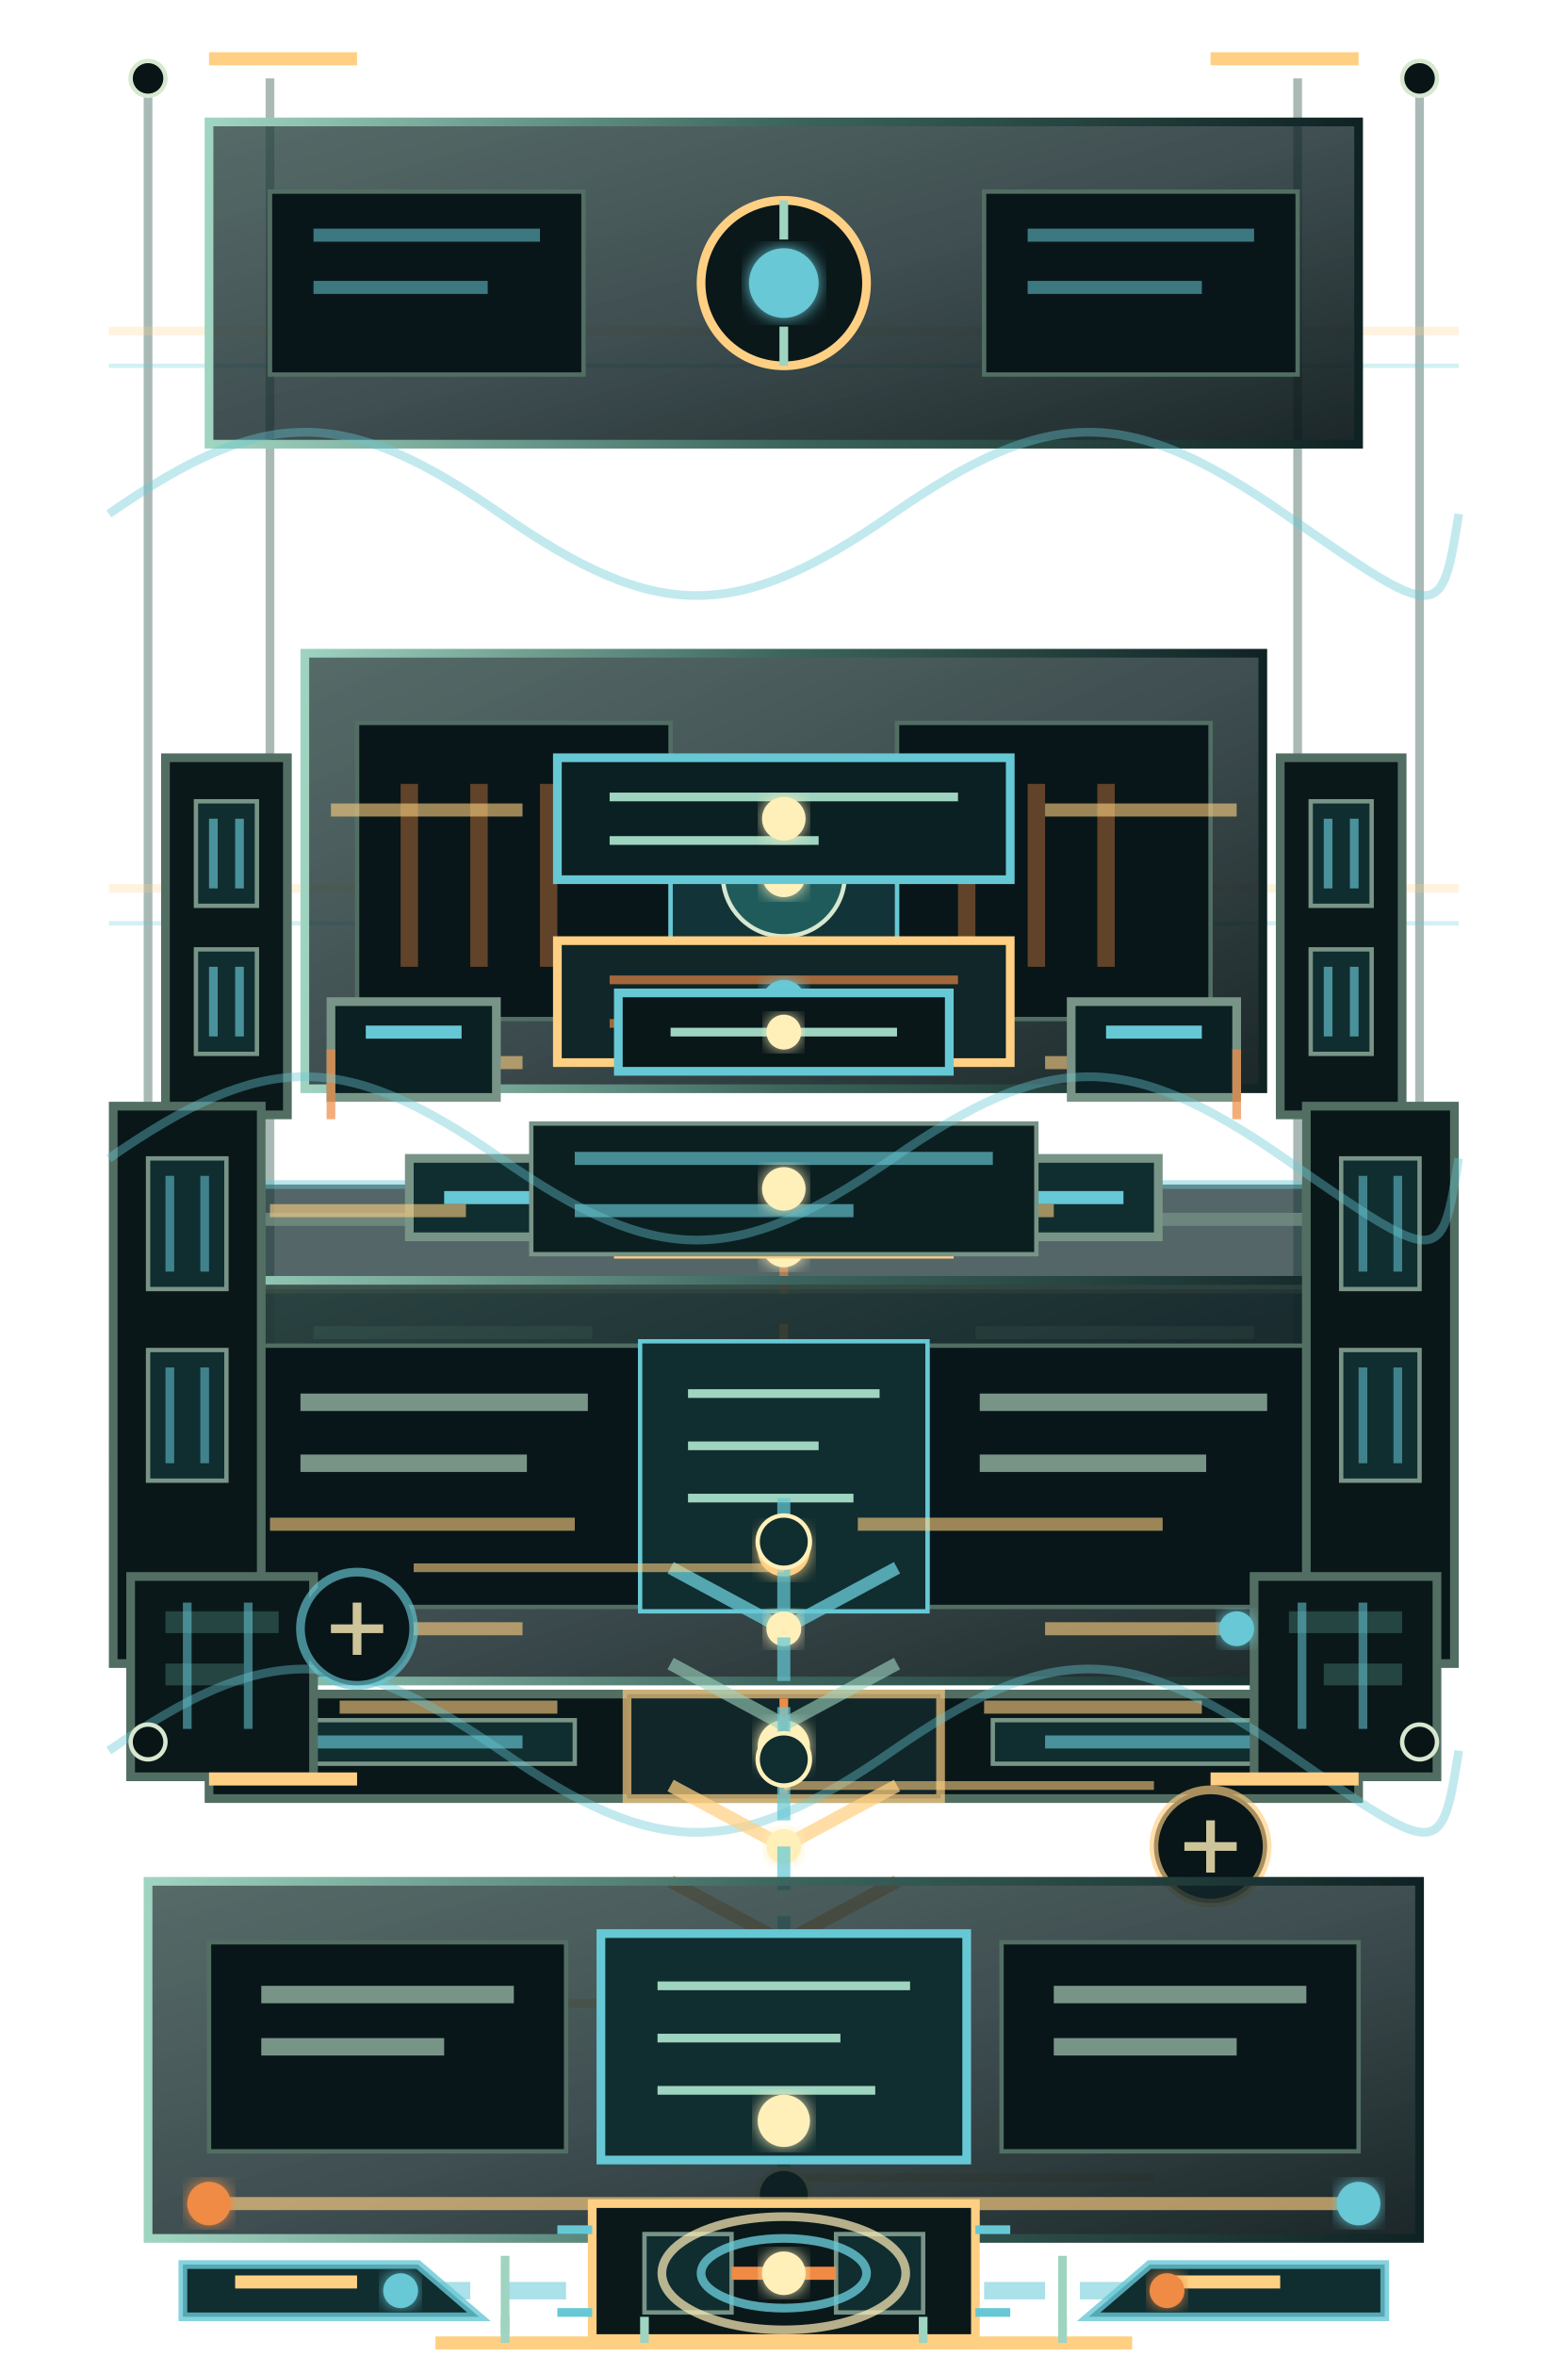
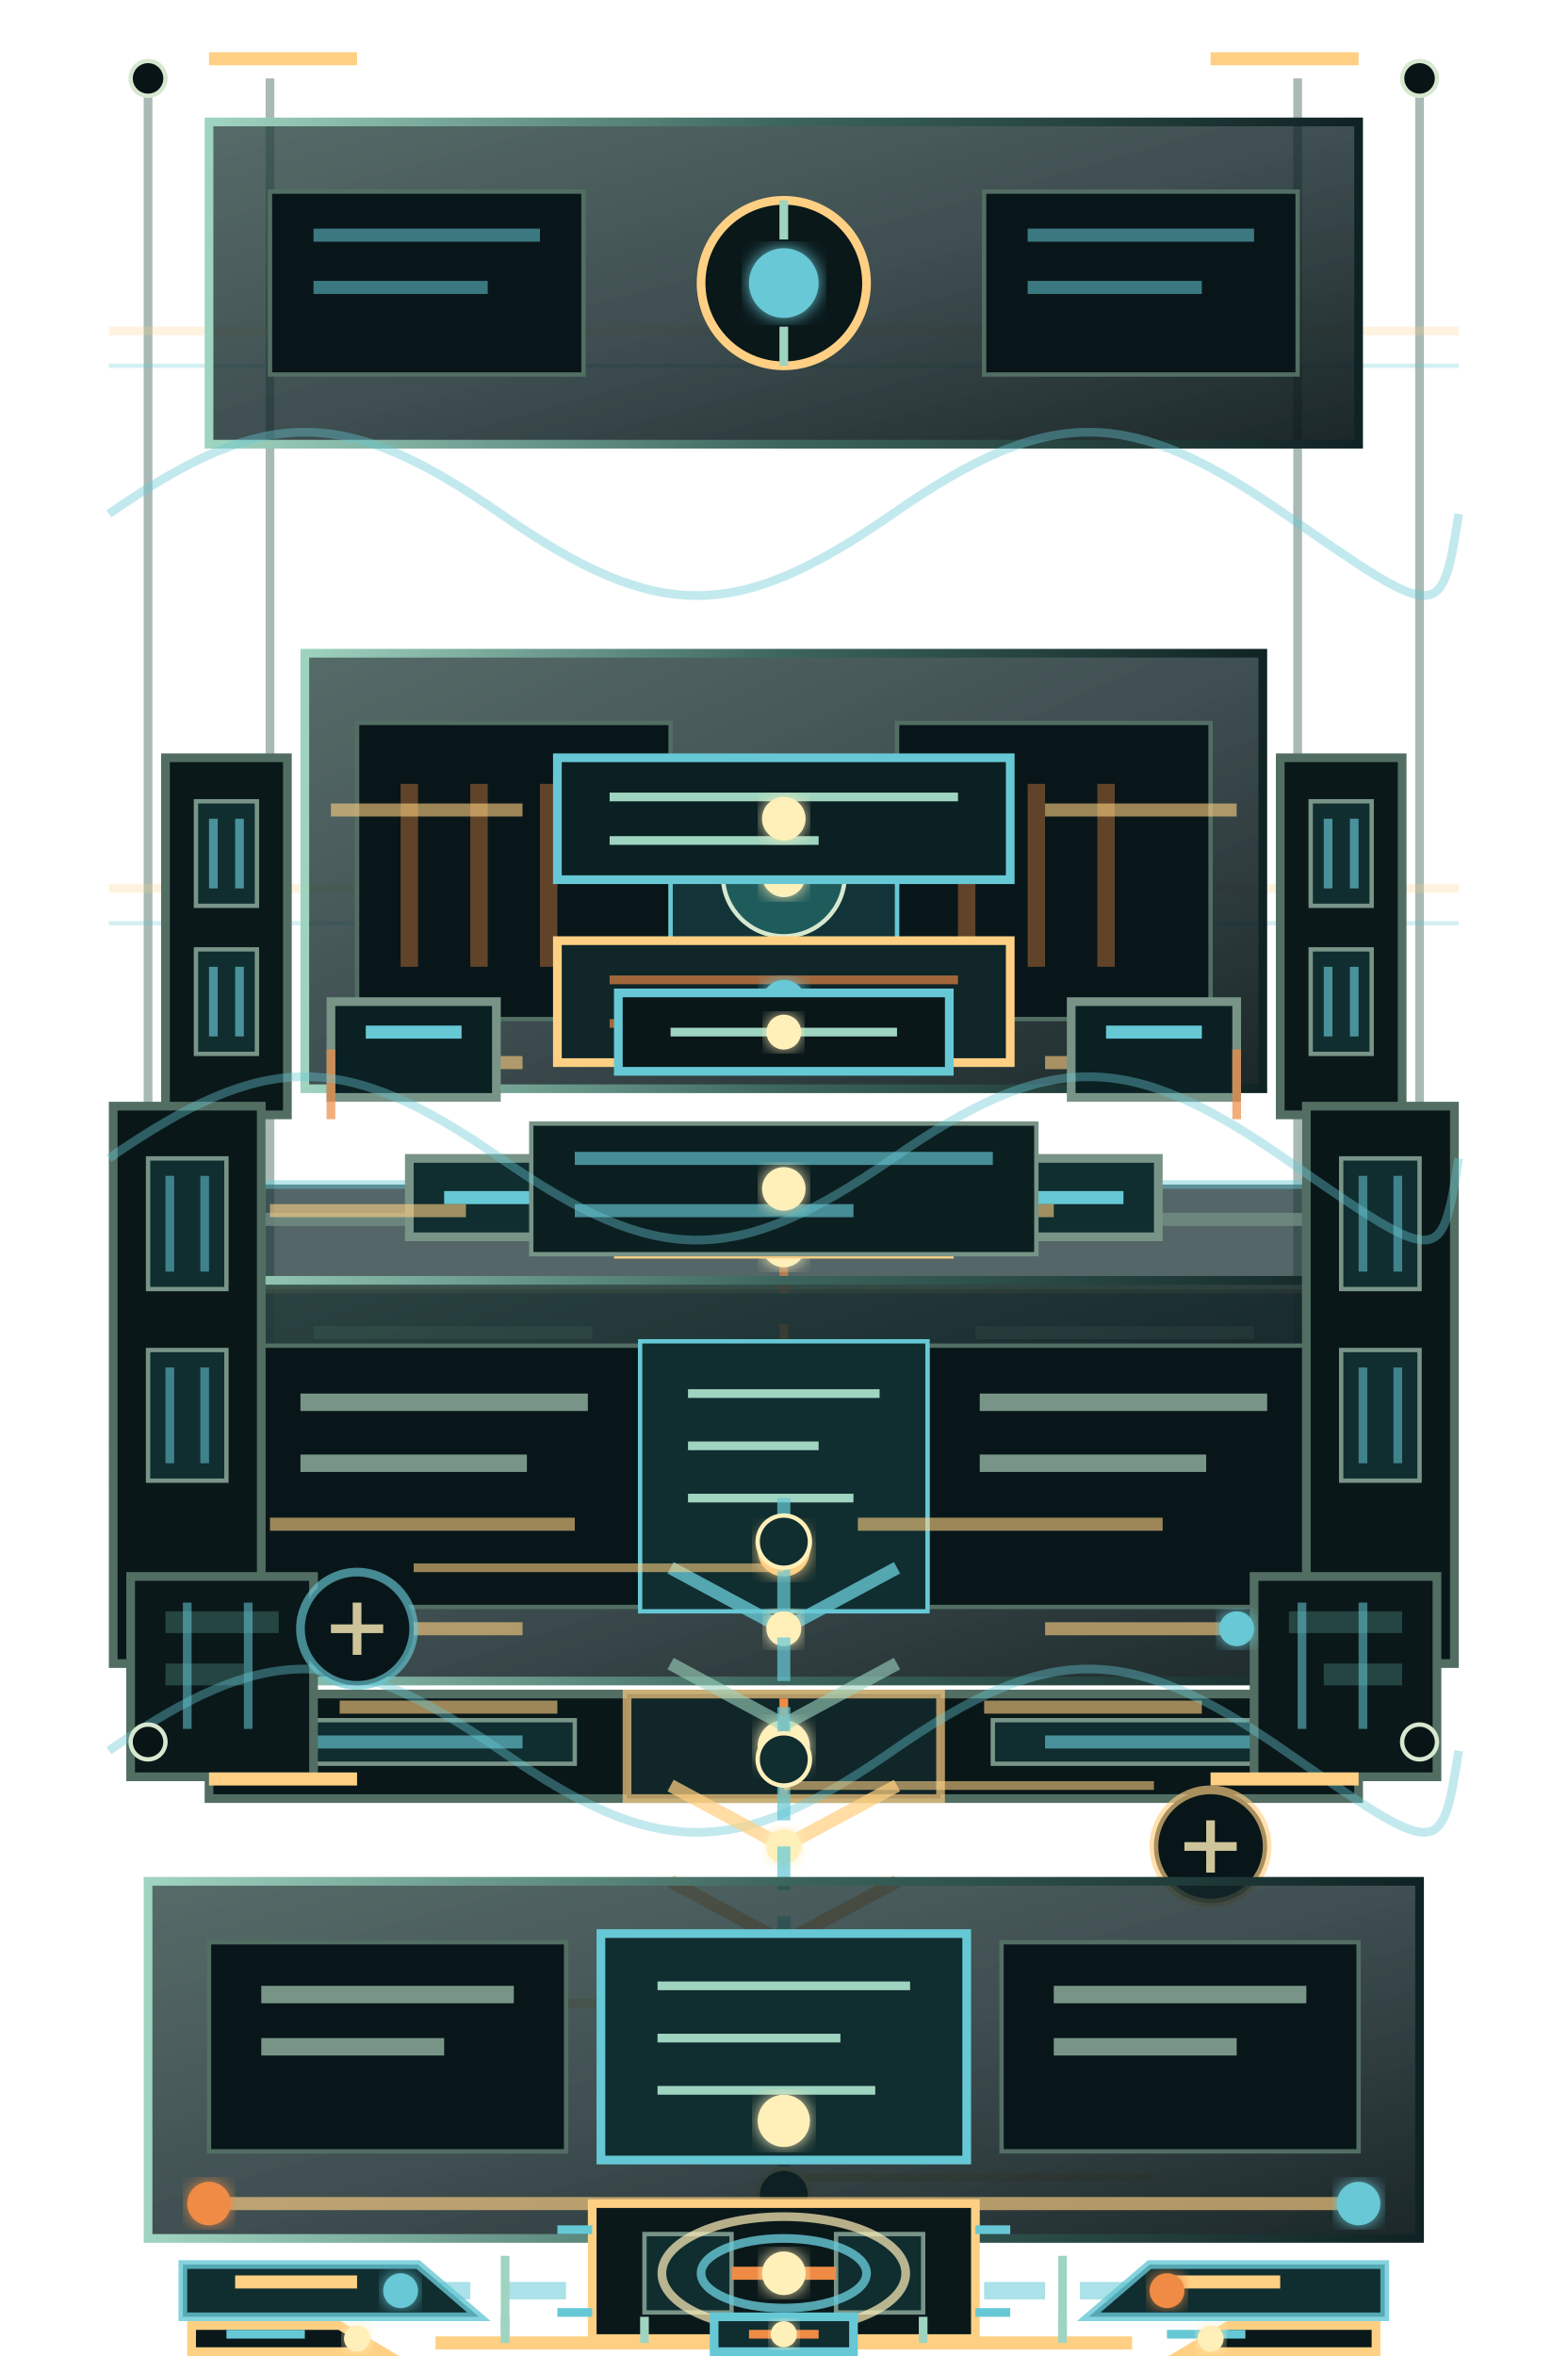
<svg xmlns="http://www.w3.org/2000/svg" viewBox="0 0 360 541" fill="none" role="img" aria-label="Route depth service field">
  <defs>
    <linearGradient id="bay" x1="0" y1="0" x2="1" y2="1">
      <stop stop-color="#26423e" stop-opacity=".78" />
      <stop offset=".5" stop-color="#102326" stop-opacity=".8" />
      <stop offset="1" stop-color="#071416" stop-opacity=".92" />
    </linearGradient>
    <linearGradient id="rail">
      <stop stop-color="#9fd4c0" />
      <stop offset=".5" stop-color="#3c655d" />
      <stop offset="1" stop-color="#102324" />
    </linearGradient>
    <filter id="glow">
      <feGaussianBlur stdDeviation="2" result="b" />
      <feMerge>
        <feMergeNode in="b" />
        <feMergeNode in="SourceGraphic" />
      </feMerge>
    </filter>
  </defs>
  <path d="M34 18v382M326 18v382M62 18v382M298 18v382" stroke="#42675e" stroke-opacity=".45" stroke-width="2" />
  <path d="M25 76h310M25 204h310M25 332h310" stroke="#ffd083" stroke-opacity=".25" stroke-width="2" />
  <path d="M25 84h310M25 212h310M25 340h310" stroke="#67c8d5" stroke-opacity=".28" />
  <path d="M48 28h264v74H48z" fill="url(#bay)" stroke="url(#rail)" stroke-width="2" />
  <path d="M62 44h72v42H62zM226 44h72v42h-72z" fill="#091619" stroke="#526e63" />
  <path d="M72 54h52M72 66h40M236 54h52M236 66h40" stroke="#67c8d5" stroke-opacity=".55" stroke-width="3" />
  <circle cx="180" cy="65" r="19" fill="#0a181a" stroke="#ffd083" stroke-width="2" />
  <circle cx="180" cy="65" r="8" fill="#67c8d5" filter="url(#glow)" />
  <path d="M180 46v9M180 75v9" stroke="#9fd4c0" stroke-width="2" />
  <path d="M70 150h220v100H70z" fill="url(#bay)" stroke="url(#rail)" stroke-width="2" />
  <path d="M82 166h72v68H82zM206 166h72v68h-72z" fill="#081619" stroke="#526e63" />
  <path d="M94 180v42M110 180v42M126 180v42M222 180v42M238 180v42M254 180v42" stroke="#ef8b45" stroke-opacity=".38" stroke-width="4" />
  <path d="M154 177h52v48h-52z" fill="#123337" stroke="#67c8d5" />
  <circle cx="180" cy="201" r="14" fill="#205b5c" stroke="#d7e8d0" />
  <circle cx="180" cy="201" r="5" fill="#fff0ba" filter="url(#glow)" />
  <path d="M28 272h304l-28 24H56z" fill="#122c2f" fill-opacity=".72" stroke="#67c8d5" stroke-opacity=".45" stroke-width="2" />
  <path d="M56 296h248l24 24H32z" fill="#0d2023" fill-opacity=".78" stroke="#ffd083" stroke-opacity=".35" stroke-width="2" />
  <path d="M32 320h296l-24 24H56z" fill="#183336" fill-opacity=".58" stroke="#9fd4c0" stroke-opacity=".32" stroke-width="2" />
  <path d="M48 280h88M224 280h88M72 306h64M224 306h64M48 334h88M224 334h88" stroke="#789487" stroke-opacity=".7" stroke-width="3" />
  <path d="M180 274v70" stroke="#ef8b45" stroke-opacity=".62" stroke-width="2" stroke-dasharray="8 7" />
  <circle cx="180" cy="286" r="5" fill="#fff0ba" filter="url(#glow)" />
  <circle cx="180" cy="324" r="5" fill="#67c8d5" filter="url(#glow)" />
  <path d="M42 294h276v92H42z" fill="url(#bay)" stroke="url(#rail)" stroke-width="2" />
  <path d="M57 309h90v60H57zM213 309h90v60h-90z" fill="#081619" stroke="#526e63" />
  <path d="M69 322h66M69 336h52M225 322h66M225 336h52" stroke="#789487" stroke-width="4" />
  <path d="M147 308h66v62h-66z" fill="#102d30" stroke="#67c8d5" />
  <path d="M158 320h44M158 332h30M158 344h38" stroke="#9fd4c0" stroke-width="2" />
  <circle cx="180" cy="356" r="6" fill="#ffd083" filter="url(#glow)" />
  <path d="M38 174h28v82H38zM294 174h28v82h-28z" fill="#0a181a" stroke="#526e63" stroke-width="2" />
  <path d="M45 184h14v24H45zM45 218h14v24H45zM301 184h14v24h-14zM301 218h14v24h-14z" fill="#102d30" stroke="#789487" />
  <path d="M49 188v16M55 188v16M305 188v16M311 188v16M49 222v16M55 222v16M305 222v16M311 222v16" stroke="#67c8d5" stroke-opacity=".65" stroke-width="2" />
  <path d="M76 186h44M76 244h44M240 186h44M240 244h44" stroke="#ffd083" stroke-opacity=".6" stroke-width="3" />
  <path d="M128 174h104v28H128z" fill="#0b2022" stroke="#67c8d5" stroke-width="2" />
  <path d="M140 183h80M140 193h48" stroke="#9fd4c0" stroke-width="2" />
  <circle cx="180" cy="188" r="5" fill="#fff0ba" filter="url(#glow)" />
  <path d="M128 216h104v28H128z" fill="#102629" stroke="#ffd083" stroke-width="2" />
  <path d="M140 225h80M140 235h56" stroke="#ef8b45" stroke-opacity=".65" stroke-width="2" />
  <circle cx="180" cy="230" r="5" fill="#67c8d5" filter="url(#glow)" />
  <g stroke="#789487" stroke-width="2">
    <path d="M76 230h38v22H76z" fill="#0b2022" />
    <path d="M246 230h38v22h-38z" fill="#0b2022" />
    <path d="M94 266h42v18H94z" fill="#102d30" />
    <path d="M224 266h42v18h-42z" fill="#102d30" />
    <path d="M142 228h76v18h-76z" fill="#091719" stroke="#67c8d5" />
    <path d="M142 270h76v18h-76z" fill="#102629" stroke="#ffd083" />
  </g>
  <path d="M84 237h22M254 237h22M102 275h26M232 275h26" stroke="#67c8d5" stroke-width="3" />
  <path d="M154 237h52M154 279h52" stroke="#9fd4c0" stroke-width="2" />
  <circle cx="180" cy="237" r="4" fill="#fff0ba" filter="url(#glow)" />
  <circle cx="180" cy="279" r="4" fill="#ef8b45" filter="url(#glow)" />
  <path d="M76 241v16M284 241v16M136 275v-10M224 275v-10" stroke="#ef8b45" stroke-opacity=".7" stroke-width="2" />
  <path d="M26 254h34v128H26zM300 254h34v128h-34z" fill="#091719" stroke="#526e63" stroke-width="2" />
  <path d="M34 266h18v30H34zM34 310h18v30H34zM308 266h18v30h-18zM308 310h18v30h-18z" fill="#102d30" stroke="#789487" />
  <path d="M39 270v22M47 270v22M313 270v22M321 270v22M39 314v22M47 314v22M313 314v22M321 314v22" stroke="#67c8d5" stroke-opacity=".55" stroke-width="2" />
  <path d="M62 278h45M62 350h70M197 278h45M197 350h70" stroke="#ffd083" stroke-opacity=".6" stroke-width="3" />
  <path d="M122 258h116v30H122z" fill="#0b1f21" stroke="#789487" />
  <path d="M132 266h96M132 278h64" stroke="#67c8d5" stroke-opacity=".65" stroke-width="3" />
  <circle cx="180" cy="273" r="5" fill="#fff0ba" filter="url(#glow)" />
  <path d="M48 389h264v24H48z" fill="#091719" stroke="#526e63" stroke-width="2" />
  <path d="M60 395h72v10H60zM228 395h72v10h-72z" fill="#102d30" stroke="#789487" />
  <path d="M72 400h48M240 400h48" stroke="#67c8d5" stroke-opacity=".65" stroke-width="3" />
  <path d="M144 389h72v24h-72z" fill="#102629" stroke="#ffd083" stroke-opacity=".68" stroke-width="2" />
  <circle cx="180" cy="401" r="6" fill="#fff0ba" filter="url(#glow)" />
  <path d="M180 390v8M180 404v8" stroke="#ef8b45" stroke-width="2" />
  <circle cx="54" cy="401" r="4" fill="#ef8b45" />
  <circle cx="306" cy="401" r="4" fill="#67c8d5" />
  <path d="M30 362h42v46H30zM288 362h42v46h-42z" fill="#0a181a" stroke="#526e63" stroke-width="2" />
  <path d="M38 370h26v5H38zM38 382h18v5H38zM296 370h26v5h-26zM304 382h18v5h-18z" fill="#244542" />
  <path d="M43 368v29M57 368v29M299 368v29M313 368v29" stroke="#67c8d5" stroke-opacity=".55" stroke-width="2" />
  <path d="M78 374h42M240 374h42M78 392h50M226 392h50" stroke="#ffd083" stroke-opacity=".6" stroke-width="3" />
  <circle cx="76" cy="374" r="4" fill="#ef8b45" filter="url(#glow)" />
  <circle cx="284" cy="374" r="4" fill="#67c8d5" filter="url(#glow)" />
  <path d="M25 118c36-25 54-25 90 0s54 25 90 0 54-25 90 0 36 25 40 0M25 266c36-25 54-25 90 0s54 25 90 0 54-25 90 0 36 25 40 0M25 402c36-25 54-25 90 0s54 25 90 0 54-25 90 0 36 25 40 0" stroke="#67c8d5" stroke-opacity=".4" stroke-width="2" />
  <g fill="#081416" stroke="#d7e8d0">
    <circle cx="34" cy="18" r="4" />
    <circle cx="326" cy="18" r="4" />
    <circle cx="34" cy="400" r="4" />
    <circle cx="326" cy="400" r="4" />
  </g>
  <g fill="#ffd083">
    <rect x="48" y="12" width="34" height="3" />
    <rect x="278" y="12" width="34" height="3" />
    <rect x="48" y="407" width="34" height="3" />
    <rect x="278" y="407" width="34" height="3" />
  </g>
  <g fill="none" stroke-width="3">
    <path d="M154 360l26 14 26-14" stroke="#67c8d5" stroke-opacity=".78" />
    <path d="M154 382l26 14 26-14" stroke="#9fd4c0" stroke-opacity=".6" />
    <path d="M154 410l26 14 26-14" stroke="#ffd083" stroke-opacity=".72" />
    <path d="M154 432l26 14 26-14" stroke="#ef8b45" stroke-opacity=".62" />
    <path d="M154 460l26 14 26-14" stroke="#67c8d5" stroke-opacity=".68" />
    <path d="M154 482l26 14 26-14" stroke="#9fd4c0" stroke-opacity=".54" />
  </g>
  <circle cx="180" cy="374" r="4" fill="#fff0ba" filter="url(#glow)" />
  <circle cx="180" cy="424" r="4" fill="#fff0ba" filter="url(#glow)" />
  <circle cx="180" cy="474" r="4" fill="#fff0ba" filter="url(#glow)" />
  <g fill="#081619" stroke-width="2">
    <circle cx="82" cy="374" r="13" stroke="#67c8d5" stroke-opacity=".65" />
    <circle cx="278" cy="424" r="13" stroke="#ffd083" stroke-opacity=".65" />
    <circle cx="82" cy="474" r="13" stroke="#9fd4c0" stroke-opacity=".6" />
  </g>
  <path d="M76 374h12M82 368v12M272 424h12M278 418v12M76 474h12M82 468v12" stroke="#fff0ba" stroke-opacity=".8" stroke-width="2" />
  <path d="M180 344v166" stroke="#67c8d5" stroke-opacity=".72" stroke-width="3" stroke-dasharray="10 6" />
  <path d="M180 360H95M180 410H265M180 460H95M180 500H265" stroke="#ffd083" stroke-opacity=".58" stroke-width="2" />
  <circle cx="180" cy="354" r="6" fill="#102d30" stroke="#fff0ba" />
  <circle cx="180" cy="404" r="6" fill="#102d30" stroke="#fff0ba" />
  <circle cx="180" cy="454" r="6" fill="#102d30" stroke="#fff0ba" />
  <circle cx="180" cy="504" r="6" fill="#102d30" stroke="#fff0ba" />
  <path d="M34 432h292v82H34z" fill="url(#bay)" stroke="url(#rail)" stroke-width="2" />
  <path d="M48 446h82v48H48zM230 446h82v48h-82z" fill="#081619" stroke="#526e63" />
  <path d="M60 458h58M60 470h42M242 458h58M242 470h42" stroke="#789487" stroke-width="4" />
  <path d="M138 444h84v52h-84z" fill="#102d30" stroke="#67c8d5" stroke-width="2" />
  <path d="M151 456h58M151 468h42M151 480h50" stroke="#9fd4c0" stroke-width="2" />
  <circle cx="180" cy="487" r="6" fill="#fff0ba" filter="url(#glow)" />
  <path d="M48 506h264" stroke="#ffd083" stroke-opacity=".65" stroke-width="3" />
  <circle cx="48" cy="506" r="5" fill="#ef8b45" filter="url(#glow)" />
  <circle cx="312" cy="506" r="5" fill="#67c8d5" filter="url(#glow)" />
  <path d="M72 526h216" stroke="#67c8d5" stroke-opacity=".55" stroke-width="4" stroke-dasharray="14 8" />
  <path d="M116 518v18M180 518v18M244 518v18" stroke="#9fd4c0" stroke-width="2" />
  <path d="M136 506h88v31h-88z" fill="#0a181a" stroke="#ffd083" stroke-width="2" />
  <path d="M148 513h20v18h-20zM192 513h20v18h-20z" fill="#102d30" stroke="#789487" />
  <path d="M168 522h24" stroke="#ef8b45" stroke-width="3" />
  <circle cx="180" cy="522" r="5" fill="#fff0ba" filter="url(#glow)" />
  <path d="M128 512h8M224 512h8M128 531h8M224 531h8" stroke="#67c8d5" stroke-width="2" />
  <path d="M42 520h54l14 12H42zM318 520h-54l-14 12h68z" fill="#102d30" stroke="#67c8d5" stroke-opacity=".8" stroke-width="2" />
  <path d="M54 524h28M266 524h28" stroke="#ffd083" stroke-width="3" />
  <circle cx="92" cy="526" r="4" fill="#67c8d5" filter="url(#glow)" />
  <circle cx="268" cy="526" r="4" fill="#ef8b45" filter="url(#glow)" />
  <ellipse cx="180" cy="522" rx="28" ry="13" fill="none" stroke="#fff0ba" stroke-opacity=".7" stroke-width="2" />
  <ellipse cx="180" cy="522" rx="19" ry="8" fill="none" stroke="#67c8d5" stroke-opacity=".8" stroke-width="2" />
  <path d="M100 538h160" stroke="#ffd083" stroke-width="3" />
  <path d="M116 538v-6M148 538v-6M212 538v-6M244 538v-6" stroke="#9fd4c0" stroke-width="2" />
+   <path d="M44 534h34l10 6H44zM316 534h-34l-10 6h44z" fill="#0a181a" stroke="#ffd083" stroke-width="2" />
+   <path d="M52 536h18M268 536h18" stroke="#67c8d5" stroke-width="2" />
+   <circle cx="82" cy="537" r="3" fill="#fff0ba" filter="url(#glow)" />
+   <circle cx="278" cy="537" r="3" fill="#fff0ba" filter="url(#glow)" />
+   <path d="M164 532h32v8h-32z" fill="#102d30" stroke="#67c8d5" stroke-width="2" />
+   <path d="M172 536h16" stroke="#ef8b45" stroke-width="2" />
+   <circle cx="180" cy="536" r="3" fill="#fff0ba" filter="url(#glow)" />
</svg>
